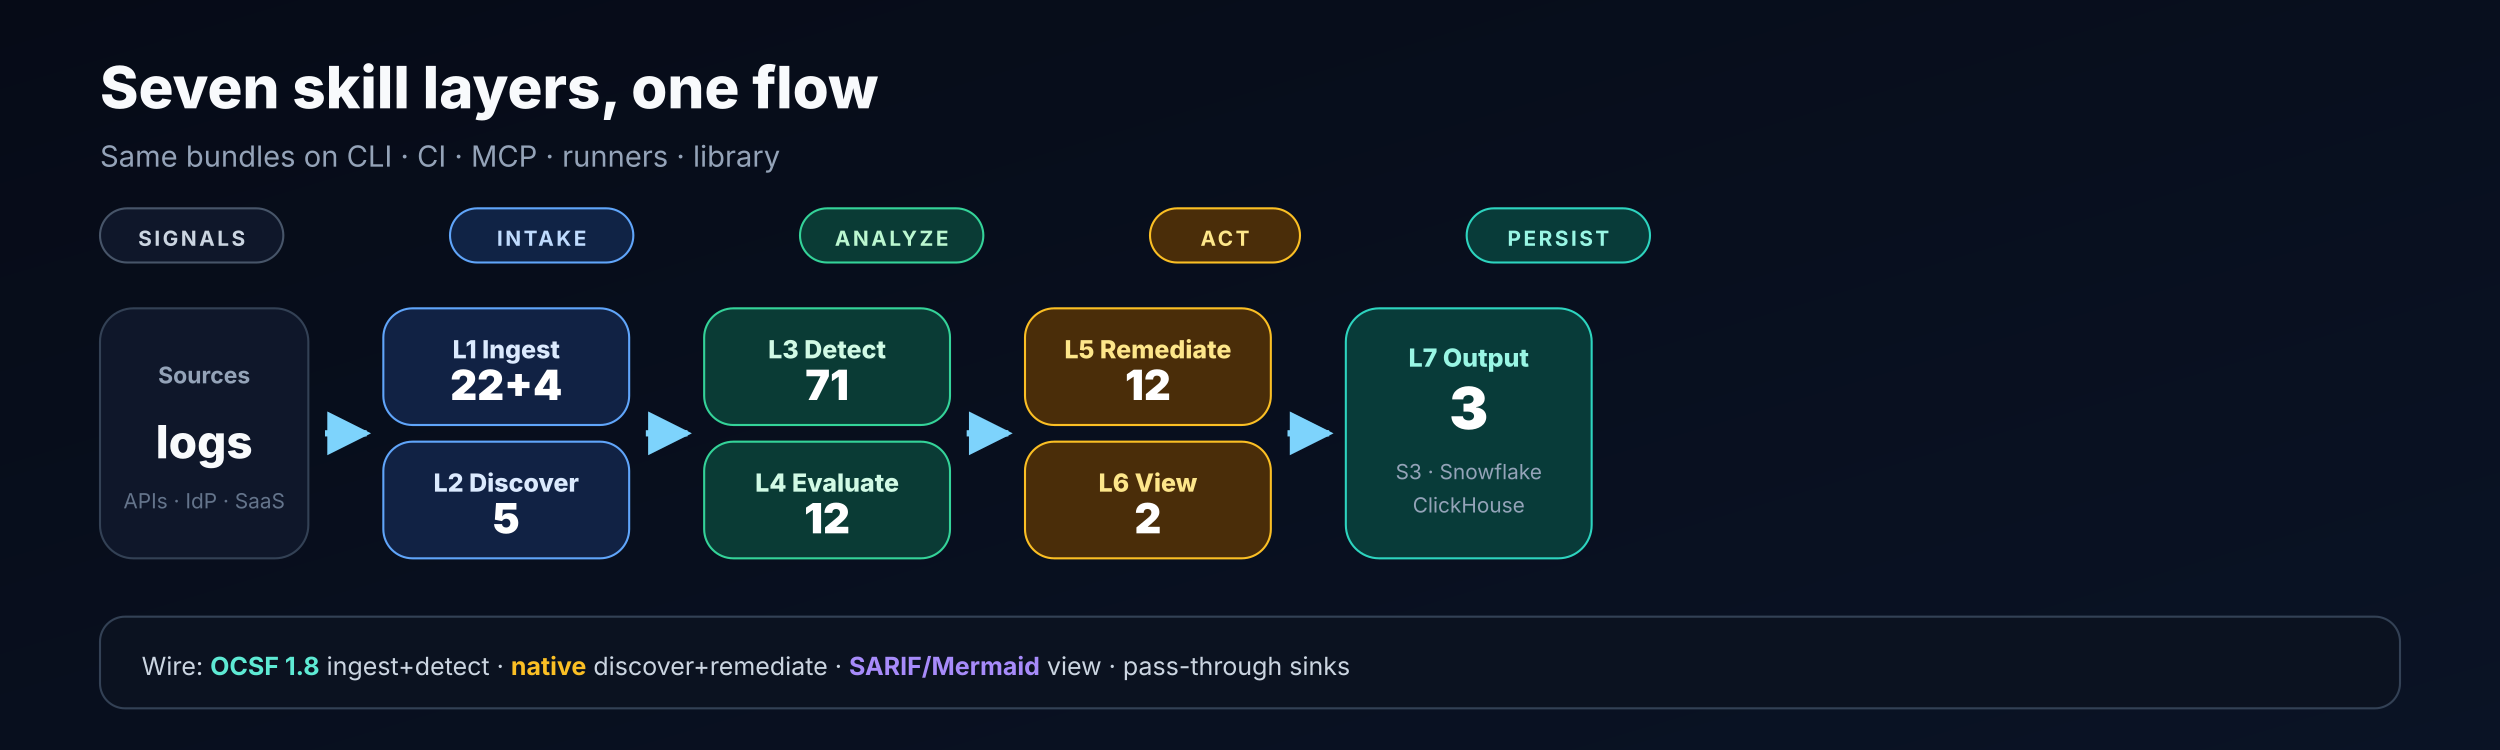
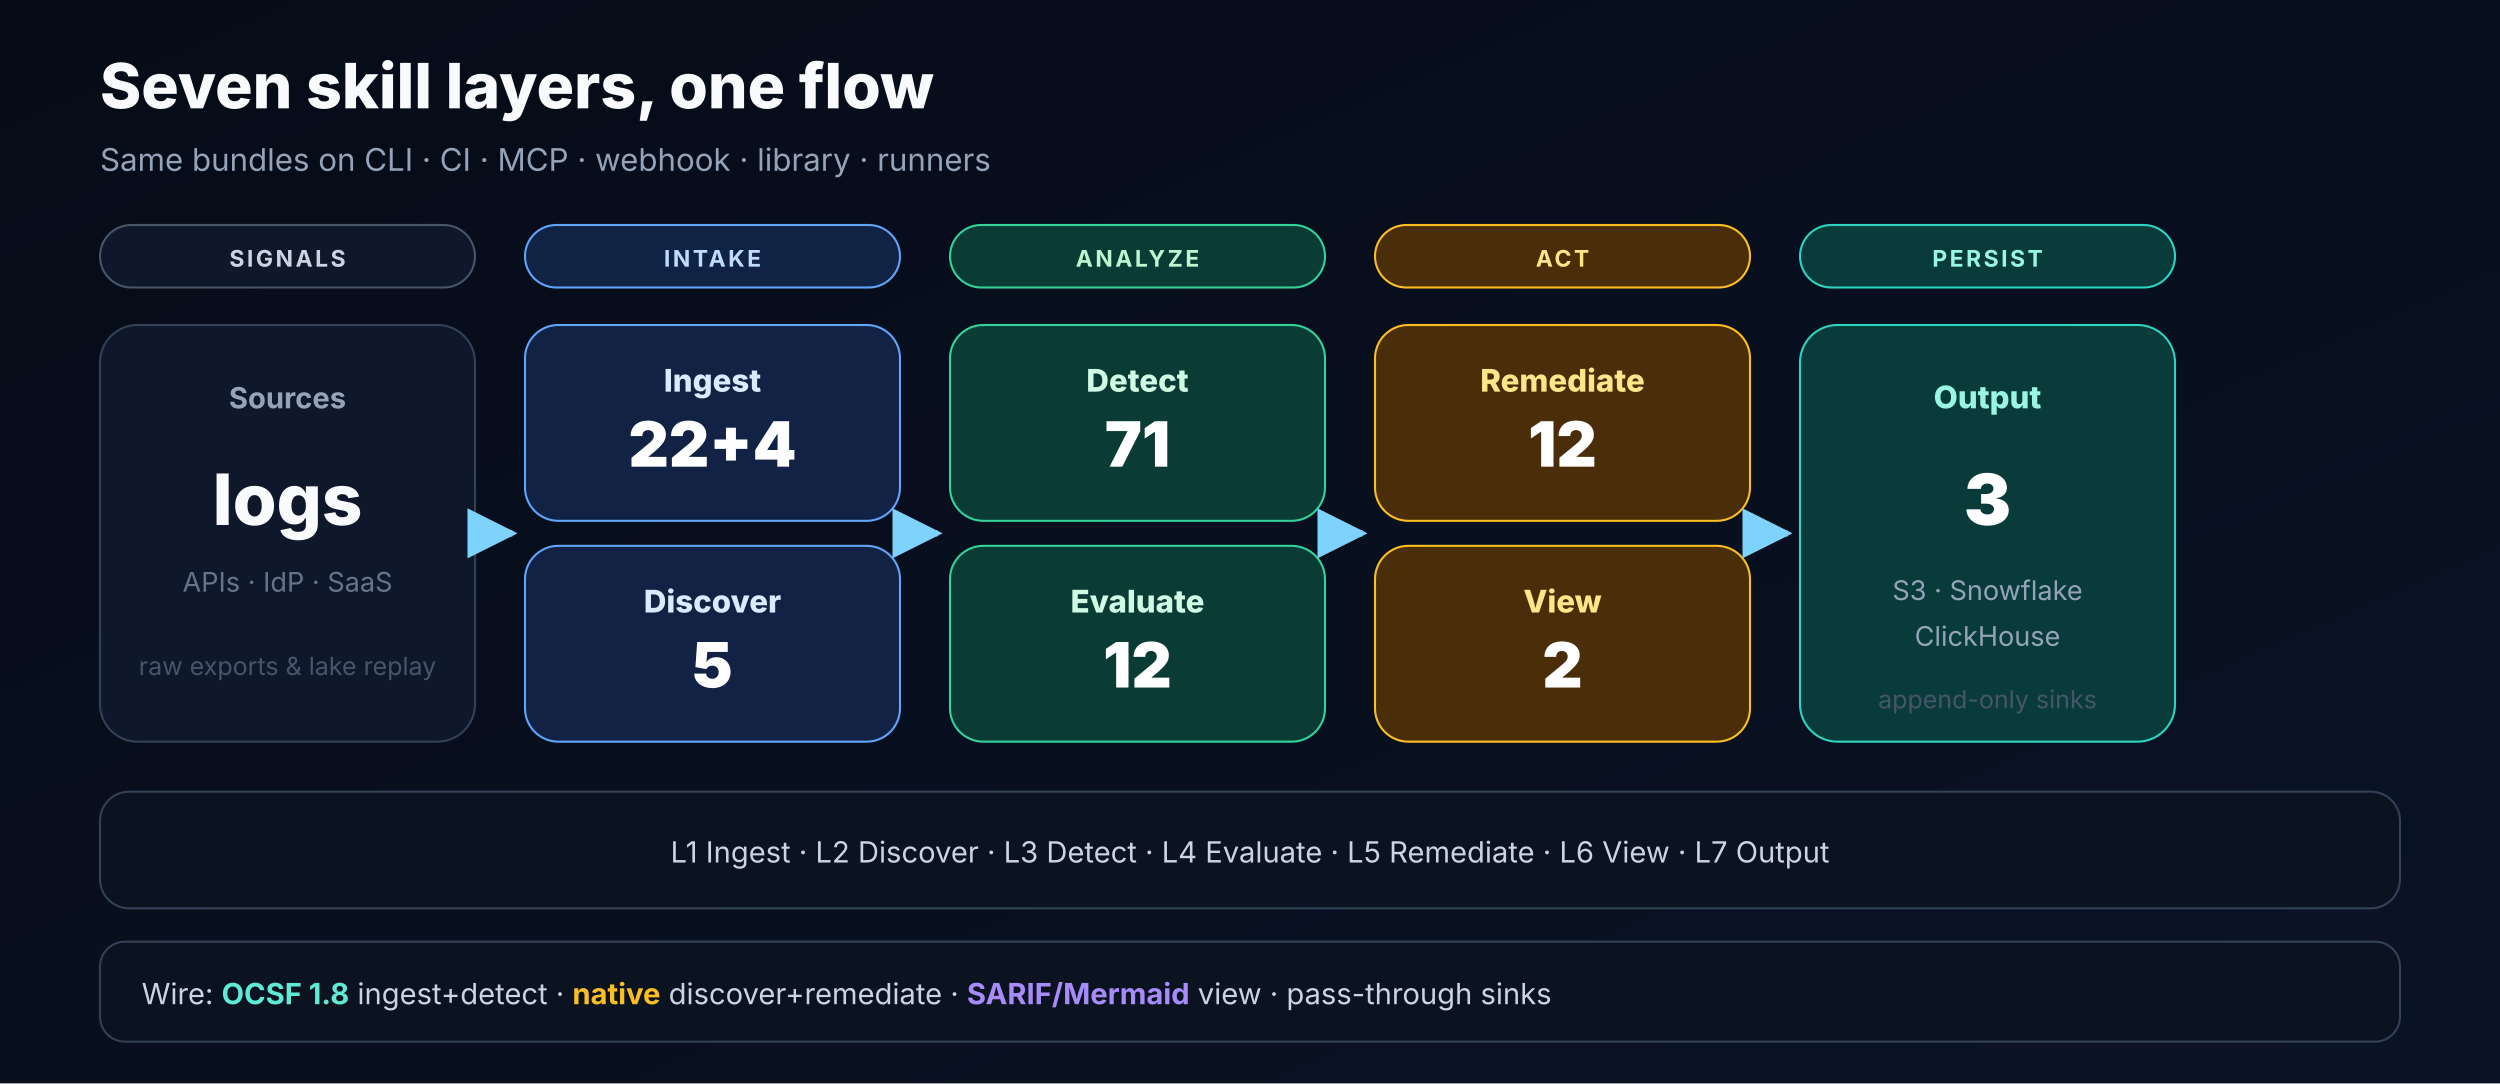
- <svg xmlns="http://www.w3.org/2000/svg" width="1200" height="360" viewBox="0 0 1200 360" role="img" aria-labelledby="layers-title layers-desc">
+ <svg xmlns="http://www.w3.org/2000/svg" width="1200" height="520" viewBox="0 0 1200 520" role="img" aria-labelledby="layers-title layers-desc">
  <defs>
    <linearGradient id="bg" x1="0" y1="0" x2="1" y2="1">
      <stop offset="0%" stop-color="#060b17" />
      <stop offset="100%" stop-color="#0a1325" />
    </linearGradient>
-     <marker id="arrow" viewBox="0 0 10 10" refX="9" refY="5" markerWidth="7" markerHeight="7" orient="auto">
+     <marker id="arrow" viewBox="0 0 10 10" refX="9" refY="5" markerWidth="8" markerHeight="8" orient="auto">
      <path d="M0 0L10 5L0 10z" fill="#7dd3fc" />
    </marker>
  </defs>
-   <rect width="1200" height="360" fill="url(#bg)" />
+   <rect width="1200" height="520" fill="url(#bg)" />
  <g font-family="Inter, Segoe UI, ui-sans-serif, Arial, sans-serif">
-     <text x="48" y="52" font-size="28" font-weight="800" fill="#f8fafc">Seven skill layers, one flow</text>
-     <text x="48" y="80" font-size="14" fill="#94a3b8">Same bundles on CLI · CI · MCP · runners · library</text>
-     <g transform="translate(48,100)">
-       <rect x="0" y="0" width="88" height="26" rx="13" fill="#0f172a" stroke="#475569" />
-       <text x="44" y="18" text-anchor="middle" font-size="10" font-weight="700" fill="#cbd5e1" letter-spacing="1.2">SIGNALS</text>
-       <rect x="168" y="0" width="88" height="26" rx="13" fill="#102345" stroke="#60a5fa" />
-       <text x="212" y="18" text-anchor="middle" font-size="10" font-weight="700" fill="#bfdbfe" letter-spacing="1.2">INTAKE</text>
-       <rect x="336" y="0" width="88" height="26" rx="13" fill="#0a3b35" stroke="#34d399" />
-       <text x="380" y="18" text-anchor="middle" font-size="10" font-weight="700" fill="#bbf7d0" letter-spacing="1.2">ANALYZE</text>
-       <rect x="504" y="0" width="72" height="26" rx="13" fill="#4a2d09" stroke="#fbbf24" />
-       <text x="540" y="18" text-anchor="middle" font-size="10" font-weight="700" fill="#fde68a" letter-spacing="1.2">ACT</text>
-       <rect x="656" y="0" width="88" height="26" rx="13" fill="#083b39" stroke="#2dd4bf" />
-       <text x="700" y="18" text-anchor="middle" font-size="10" font-weight="700" fill="#99f6e4" letter-spacing="1.2">PERSIST</text>
+     <text x="48" y="52" font-size="30" font-weight="800" fill="#f8fafc">Seven skill layers, one flow</text>
+     <text x="48" y="82" font-size="15" fill="#94a3b8">Same bundles on CLI · CI · MCP · webhook · library · runners</text>
+     <g transform="translate(48,108)">
+       <rect x="0" y="0" width="180" height="30" rx="15" fill="#0f172a" stroke="#475569" />
+       <text x="90" y="20" text-anchor="middle" font-size="11" font-weight="700" fill="#cbd5e1" letter-spacing="1.2">SIGNALS</text>
+       <rect x="204" y="0" width="180" height="30" rx="15" fill="#102345" stroke="#60a5fa" />
+       <text x="294" y="20" text-anchor="middle" font-size="11" font-weight="700" fill="#bfdbfe" letter-spacing="1.2">INTAKE</text>
+       <rect x="408" y="0" width="180" height="30" rx="15" fill="#0a3b35" stroke="#34d399" />
+       <text x="498" y="20" text-anchor="middle" font-size="11" font-weight="700" fill="#bbf7d0" letter-spacing="1.2">ANALYZE</text>
+       <rect x="612" y="0" width="180" height="30" rx="15" fill="#4a2d09" stroke="#fbbf24" />
+       <text x="702" y="20" text-anchor="middle" font-size="11" font-weight="700" fill="#fde68a" letter-spacing="1.2">ACT</text>
+       <rect x="816" y="0" width="180" height="30" rx="15" fill="#083b39" stroke="#2dd4bf" />
+       <text x="906" y="20" text-anchor="middle" font-size="11" font-weight="700" fill="#99f6e4" letter-spacing="1.2">PERSIST</text>
+       <g transform="translate(0,48)">
+         <rect x="0" y="0" width="180" height="200" rx="18" fill="#0f172a" stroke="#334155" />
+         <text x="90" y="40" text-anchor="middle" font-size="14" font-weight="700" fill="#94a3b8">Sources</text>
+         <text x="90" y="96" text-anchor="middle" font-size="34" font-weight="800" fill="#f8fafc">logs</text>
+         <text x="90" y="128" text-anchor="middle" font-size="13" fill="#64748b">APIs · IdP · SaaS</text>
+         <text x="90" y="168" text-anchor="middle" font-size="12" fill="#475569">raw exports &amp; lake replay</text>
+       </g>
+       <g transform="translate(204,48)">
+         <rect x="0" y="0" width="180" height="94" rx="16" fill="#112244" stroke="#60a5fa" />
+         <text x="90" y="32" text-anchor="middle" font-size="15" font-weight="800" fill="#dbeafe">Ingest</text>
+         <text x="90" y="68" text-anchor="middle" font-size="30" font-weight="900" fill="#fff">22+4</text>
+         <rect x="0" y="106" width="180" height="94" rx="16" fill="#112244" stroke="#60a5fa" />
+         <text x="90" y="138" text-anchor="middle" font-size="15" font-weight="800" fill="#dbeafe">Discover</text>
+         <text x="90" y="174" text-anchor="middle" font-size="30" font-weight="900" fill="#fff">5</text>
+       </g>
+       <g transform="translate(408,48)">
+         <rect x="0" y="0" width="180" height="94" rx="16" fill="#0a3b35" stroke="#34d399" />
+         <text x="90" y="32" text-anchor="middle" font-size="15" font-weight="800" fill="#d1fae5">Detect</text>
+         <text x="90" y="68" text-anchor="middle" font-size="30" font-weight="900" fill="#fff">71</text>
+         <rect x="0" y="106" width="180" height="94" rx="16" fill="#0a3b35" stroke="#34d399" />
+         <text x="90" y="138" text-anchor="middle" font-size="15" font-weight="800" fill="#d1fae5">Evaluate</text>
+         <text x="90" y="174" text-anchor="middle" font-size="30" font-weight="900" fill="#fff">12</text>
+       </g>
+       <g transform="translate(612,48)">
+         <rect x="0" y="0" width="180" height="94" rx="16" fill="#4a2d09" stroke="#fbbf24" />
+         <text x="90" y="32" text-anchor="middle" font-size="15" font-weight="800" fill="#fde68a">Remediate</text>
+         <text x="90" y="68" text-anchor="middle" font-size="30" font-weight="900" fill="#fff">12</text>
+         <rect x="0" y="106" width="180" height="94" rx="16" fill="#4a2d09" stroke="#fbbf24" />
+         <text x="90" y="138" text-anchor="middle" font-size="15" font-weight="800" fill="#fde68a">View</text>
+         <text x="90" y="174" text-anchor="middle" font-size="30" font-weight="900" fill="#fff">2</text>
+       </g>
+       <g transform="translate(816,48)">
+         <rect x="0" y="0" width="180" height="200" rx="18" fill="#083b39" stroke="#2dd4bf" />
+         <text x="90" y="40" text-anchor="middle" font-size="15" font-weight="800" fill="#99f6e4">Output</text>
+         <text x="90" y="96" text-anchor="middle" font-size="34" font-weight="900" fill="#fff">3</text>
+         <text x="90" y="132" text-anchor="middle" font-size="13" fill="#94a3b8">S3 · Snowflake</text>
+         <text x="90" y="154" text-anchor="middle" font-size="13" fill="#94a3b8">ClickHouse</text>
+         <text x="90" y="184" text-anchor="middle" font-size="12" fill="#475569">append-only sinks</text>
+       </g>
+       <path d="M186 148H198" stroke="#7dd3fc" stroke-width="3" marker-end="url(#arrow)" />
+       <path d="M390 148H402" stroke="#7dd3fc" stroke-width="3" marker-end="url(#arrow)" />
+       <path d="M594 148H606" stroke="#7dd3fc" stroke-width="3" marker-end="url(#arrow)" />
+       <path d="M798 148H810" stroke="#7dd3fc" stroke-width="3" marker-end="url(#arrow)" />
    </g>
-     <g transform="translate(48,148)">
-       <rect x="0" y="0" width="100" height="120" rx="16" fill="#0f172a" stroke="#334155" />
-       <text x="50" y="36" text-anchor="middle" font-size="11" font-weight="700" fill="#94a3b8">Sources</text>
-       <text x="50" y="72" text-anchor="middle" font-size="22" font-weight="800" fill="#f8fafc">logs</text>
-       <text x="50" y="96" text-anchor="middle" font-size="10" fill="#64748b">APIs · IdP · SaaS</text>
-       <path d="M108 60H128" stroke="#7dd3fc" stroke-width="3" marker-end="url(#arrow)" />
-       <rect x="136" y="0" width="118" height="56" rx="14" fill="#112244" stroke="#60a5fa" />
-       <text x="195" y="24" text-anchor="middle" font-size="12" font-weight="800" fill="#dbeafe">L1 Ingest</text>
-       <text x="195" y="44" text-anchor="middle" font-size="20" font-weight="900" fill="#fff">22+4</text>
-       <rect x="136" y="64" width="118" height="56" rx="14" fill="#112244" stroke="#60a5fa" />
-       <text x="195" y="88" text-anchor="middle" font-size="12" font-weight="800" fill="#dbeafe">L2 Discover</text>
-       <text x="195" y="108" text-anchor="middle" font-size="20" font-weight="900" fill="#fff">5</text>
-       <path d="M262 60H282" stroke="#7dd3fc" stroke-width="3" marker-end="url(#arrow)" />
-       <rect x="290" y="0" width="118" height="56" rx="14" fill="#0a3b35" stroke="#34d399" />
-       <text x="349" y="24" text-anchor="middle" font-size="12" font-weight="800" fill="#d1fae5">L3 Detect</text>
-       <text x="349" y="44" text-anchor="middle" font-size="20" font-weight="900" fill="#fff">71</text>
-       <rect x="290" y="64" width="118" height="56" rx="14" fill="#0a3b35" stroke="#34d399" />
-       <text x="349" y="88" text-anchor="middle" font-size="12" font-weight="800" fill="#d1fae5">L4 Evaluate</text>
-       <text x="349" y="108" text-anchor="middle" font-size="20" font-weight="900" fill="#fff">12</text>
-       <path d="M416 60H436" stroke="#7dd3fc" stroke-width="3" marker-end="url(#arrow)" />
-       <rect x="444" y="0" width="118" height="56" rx="14" fill="#4a2d09" stroke="#fbbf24" />
-       <text x="503" y="24" text-anchor="middle" font-size="12" font-weight="800" fill="#fde68a">L5 Remediate</text>
-       <text x="503" y="44" text-anchor="middle" font-size="20" font-weight="900" fill="#fff">12</text>
-       <rect x="444" y="64" width="118" height="56" rx="14" fill="#4a2d09" stroke="#fbbf24" />
-       <text x="503" y="88" text-anchor="middle" font-size="12" font-weight="800" fill="#fde68a">L6 View</text>
-       <text x="503" y="108" text-anchor="middle" font-size="20" font-weight="900" fill="#fff">2</text>
-       <path d="M570 60H590" stroke="#7dd3fc" stroke-width="3" marker-end="url(#arrow)" />
-       <rect x="598" y="0" width="118" height="120" rx="16" fill="#083b39" stroke="#2dd4bf" />
-       <text x="657" y="28" text-anchor="middle" font-size="12" font-weight="800" fill="#99f6e4">L7 Output</text>
-       <text x="657" y="58" text-anchor="middle" font-size="28" font-weight="900" fill="#fff">3</text>
-       <text x="657" y="82" text-anchor="middle" font-size="10" fill="#94a3b8">S3 · Snowflake</text>
-       <text x="657" y="98" text-anchor="middle" font-size="10" fill="#94a3b8">ClickHouse</text>
+     <g transform="translate(48,380)">
+       <rect x="0" y="0" width="1104" height="56" rx="14" fill="#0b1220" stroke="#334155" />
+       <text x="552" y="34" text-anchor="middle" font-size="14" fill="#cbd5e1">
+         L1 Ingest · L2 Discover · L3 Detect · L4 Evaluate · L5 Remediate · L6 View · L7 Output
+       </text>
    </g>
-     <rect x="48" y="296" width="1104" height="44" rx="12" fill="#0b1220" stroke="#334155" />
-     <text x="68" y="324" font-size="12" fill="#cbd5e1">
+     <rect x="48" y="452" width="1104" height="48" rx="12" fill="#0b1220" stroke="#334155" />
+     <text x="68" y="482" font-size="14" fill="#cbd5e1">
      Wire: <tspan font-weight="700" fill="#5eead4">OCSF 1.8</tspan> ingest+detect ·
      <tspan font-weight="700" fill="#fbbf24">native</tspan> discover+remediate ·
      <tspan font-weight="700" fill="#a78bfa">SARIF/Mermaid</tspan> view · pass-through sinks
    </text>
  </g>
</svg>
